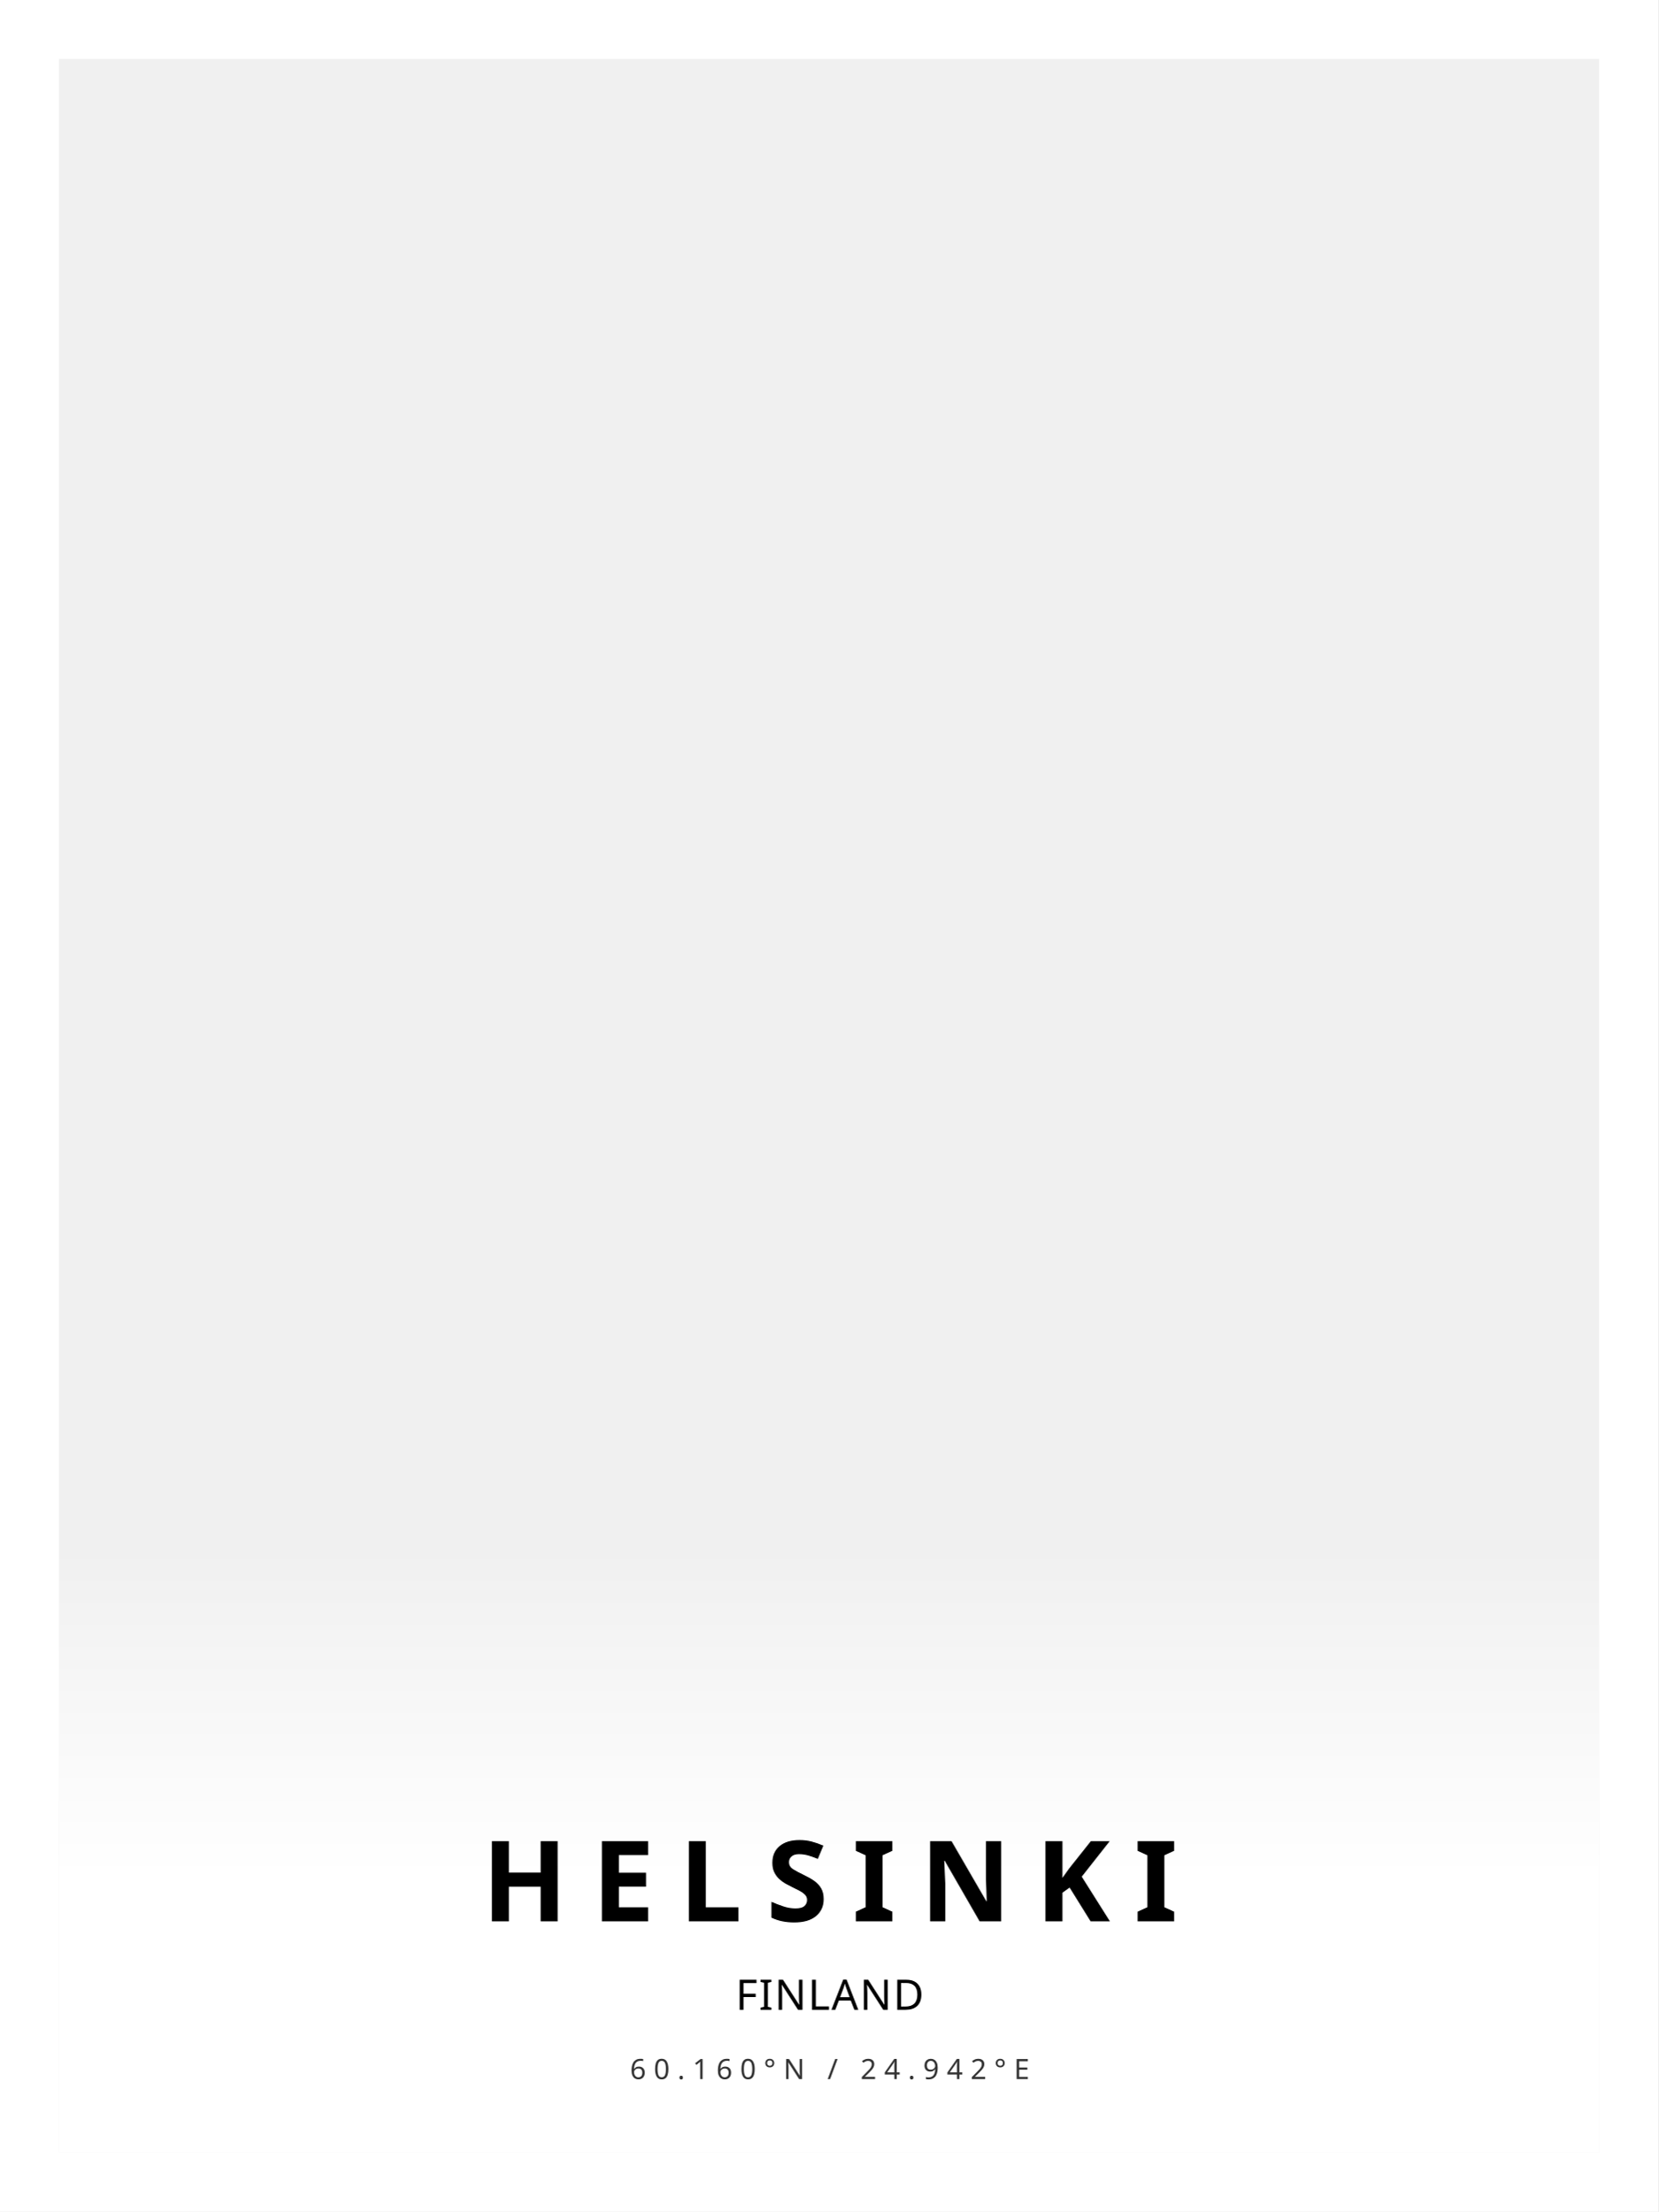
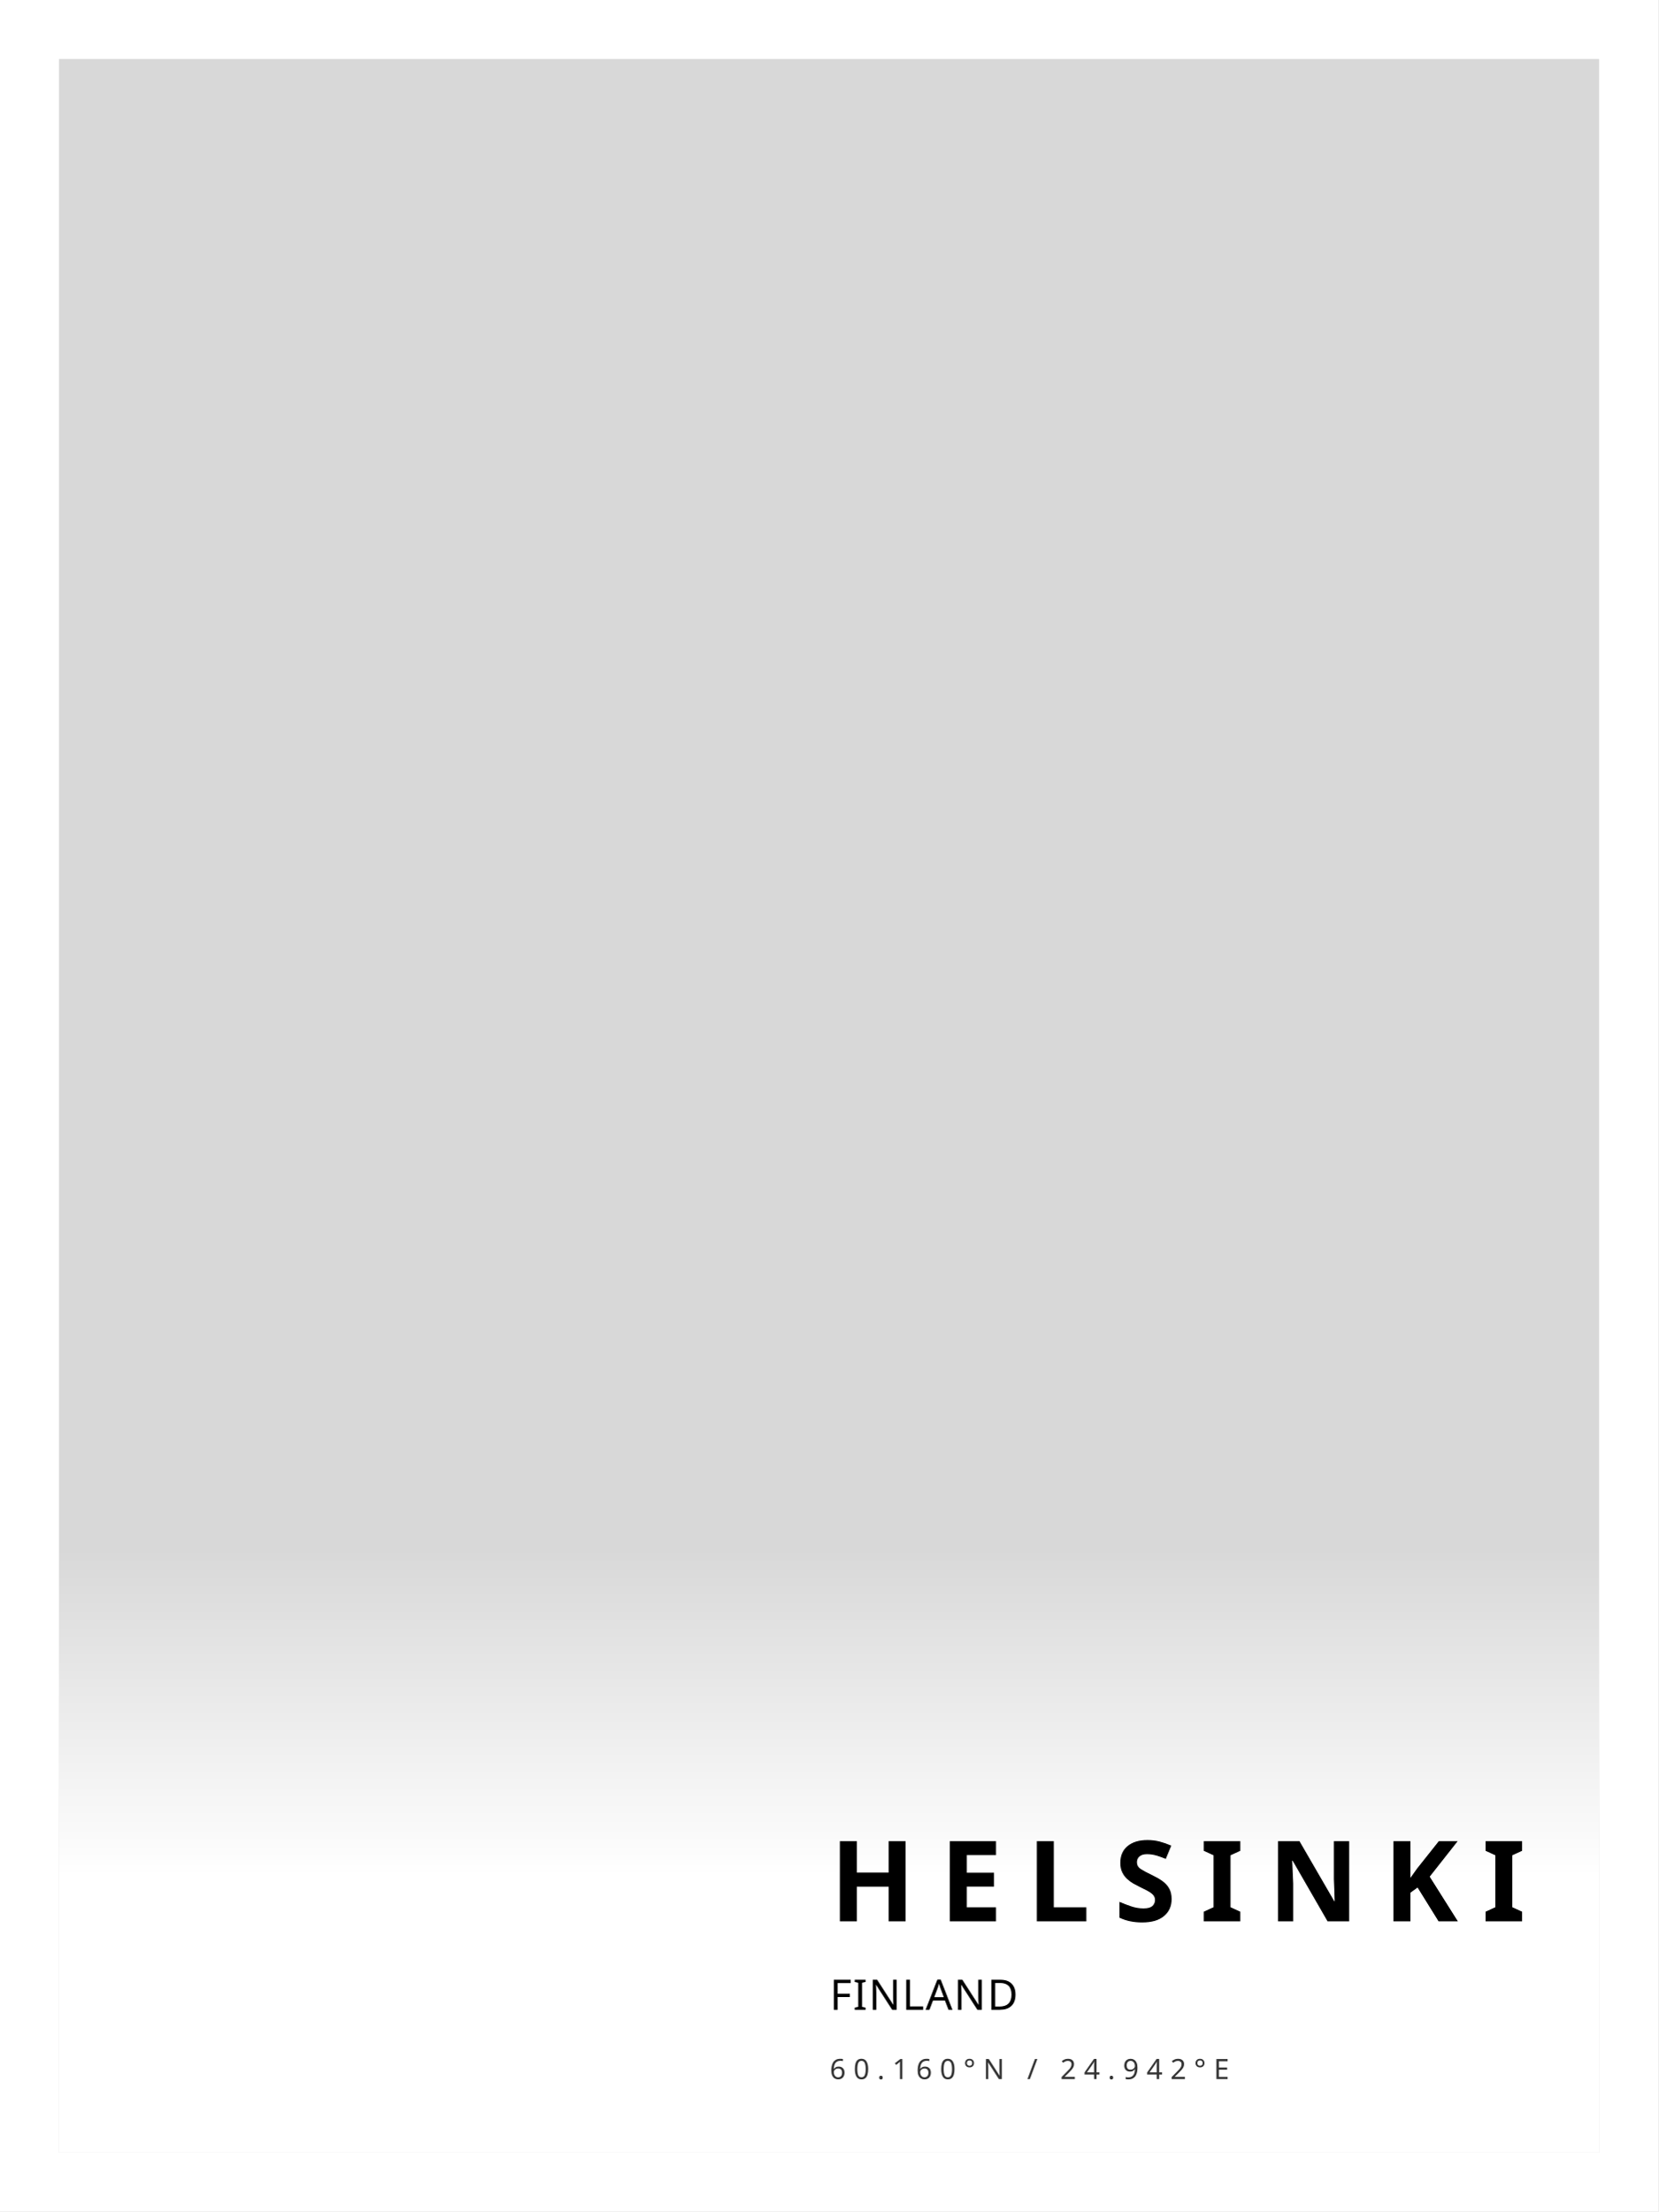
<svg xmlns="http://www.w3.org/2000/svg" width="3543px" height="4724px" viewBox="0 0 3543 4724" version="1.1">
  <defs>
    <linearGradient x1="50%" y1="0%" x2="50%" y2="54.413%" id="linearGradient-1">
      <stop stop-color="#FFFFFF" stop-opacity="0" offset="0%" />
      <stop stop-color="#FFFFFF" offset="100%" />
    </linearGradient>
  </defs>
  <g id="Page-2" stroke="none" stroke-width="1" fill="none" fill-rule="evenodd">
    <g id="30x40cm-portrait">
+       <rect id="hide-this" fill="#D8D8D8" x="0" y="0" width="3543" height="4725" />
      <path d="M0,0 L3543,0 L3543,4725 L0,4725 L0,0 Z M126,126 L3417,126 L3417,4599 L126,4599 L126,126 Z" id="borders" fill="#FFFFFF" />
      <rect id="gradient" fill="url(#linearGradient-1)" x="126" y="3308" width="3291" height="1291" />
      <g id="labels" transform="translate(1773, 3877)">
-         <g id="center" text-anchor="middle">
+         <g id="center">
          <text id="text" font-family="JosefinSans-Light, Josefin Sans" font-size="60" font-weight="300" letter-spacing="16.364" fill="#343434">
            <tspan x="0" y="565">60.160°N / 24.942°E</tspan>
          </text>
          <text id="small-header" font-family="JosefinSans, Josefin Sans" font-size="90" font-weight="normal" letter-spacing="3" fill="#000000">
            <tspan x="0" y="417">FINLAND</tspan>
          </text>
          <text id="header" font-family="JosefinSans-Bold, Josefin Sans" font-size="240" font-weight="bold" letter-spacing="51.429" fill="#000000">
            <tspan x="0" y="228">HELSINKI</tspan>
          </text>
        </g>
      </g>
    </g>
  </g>
</svg>
